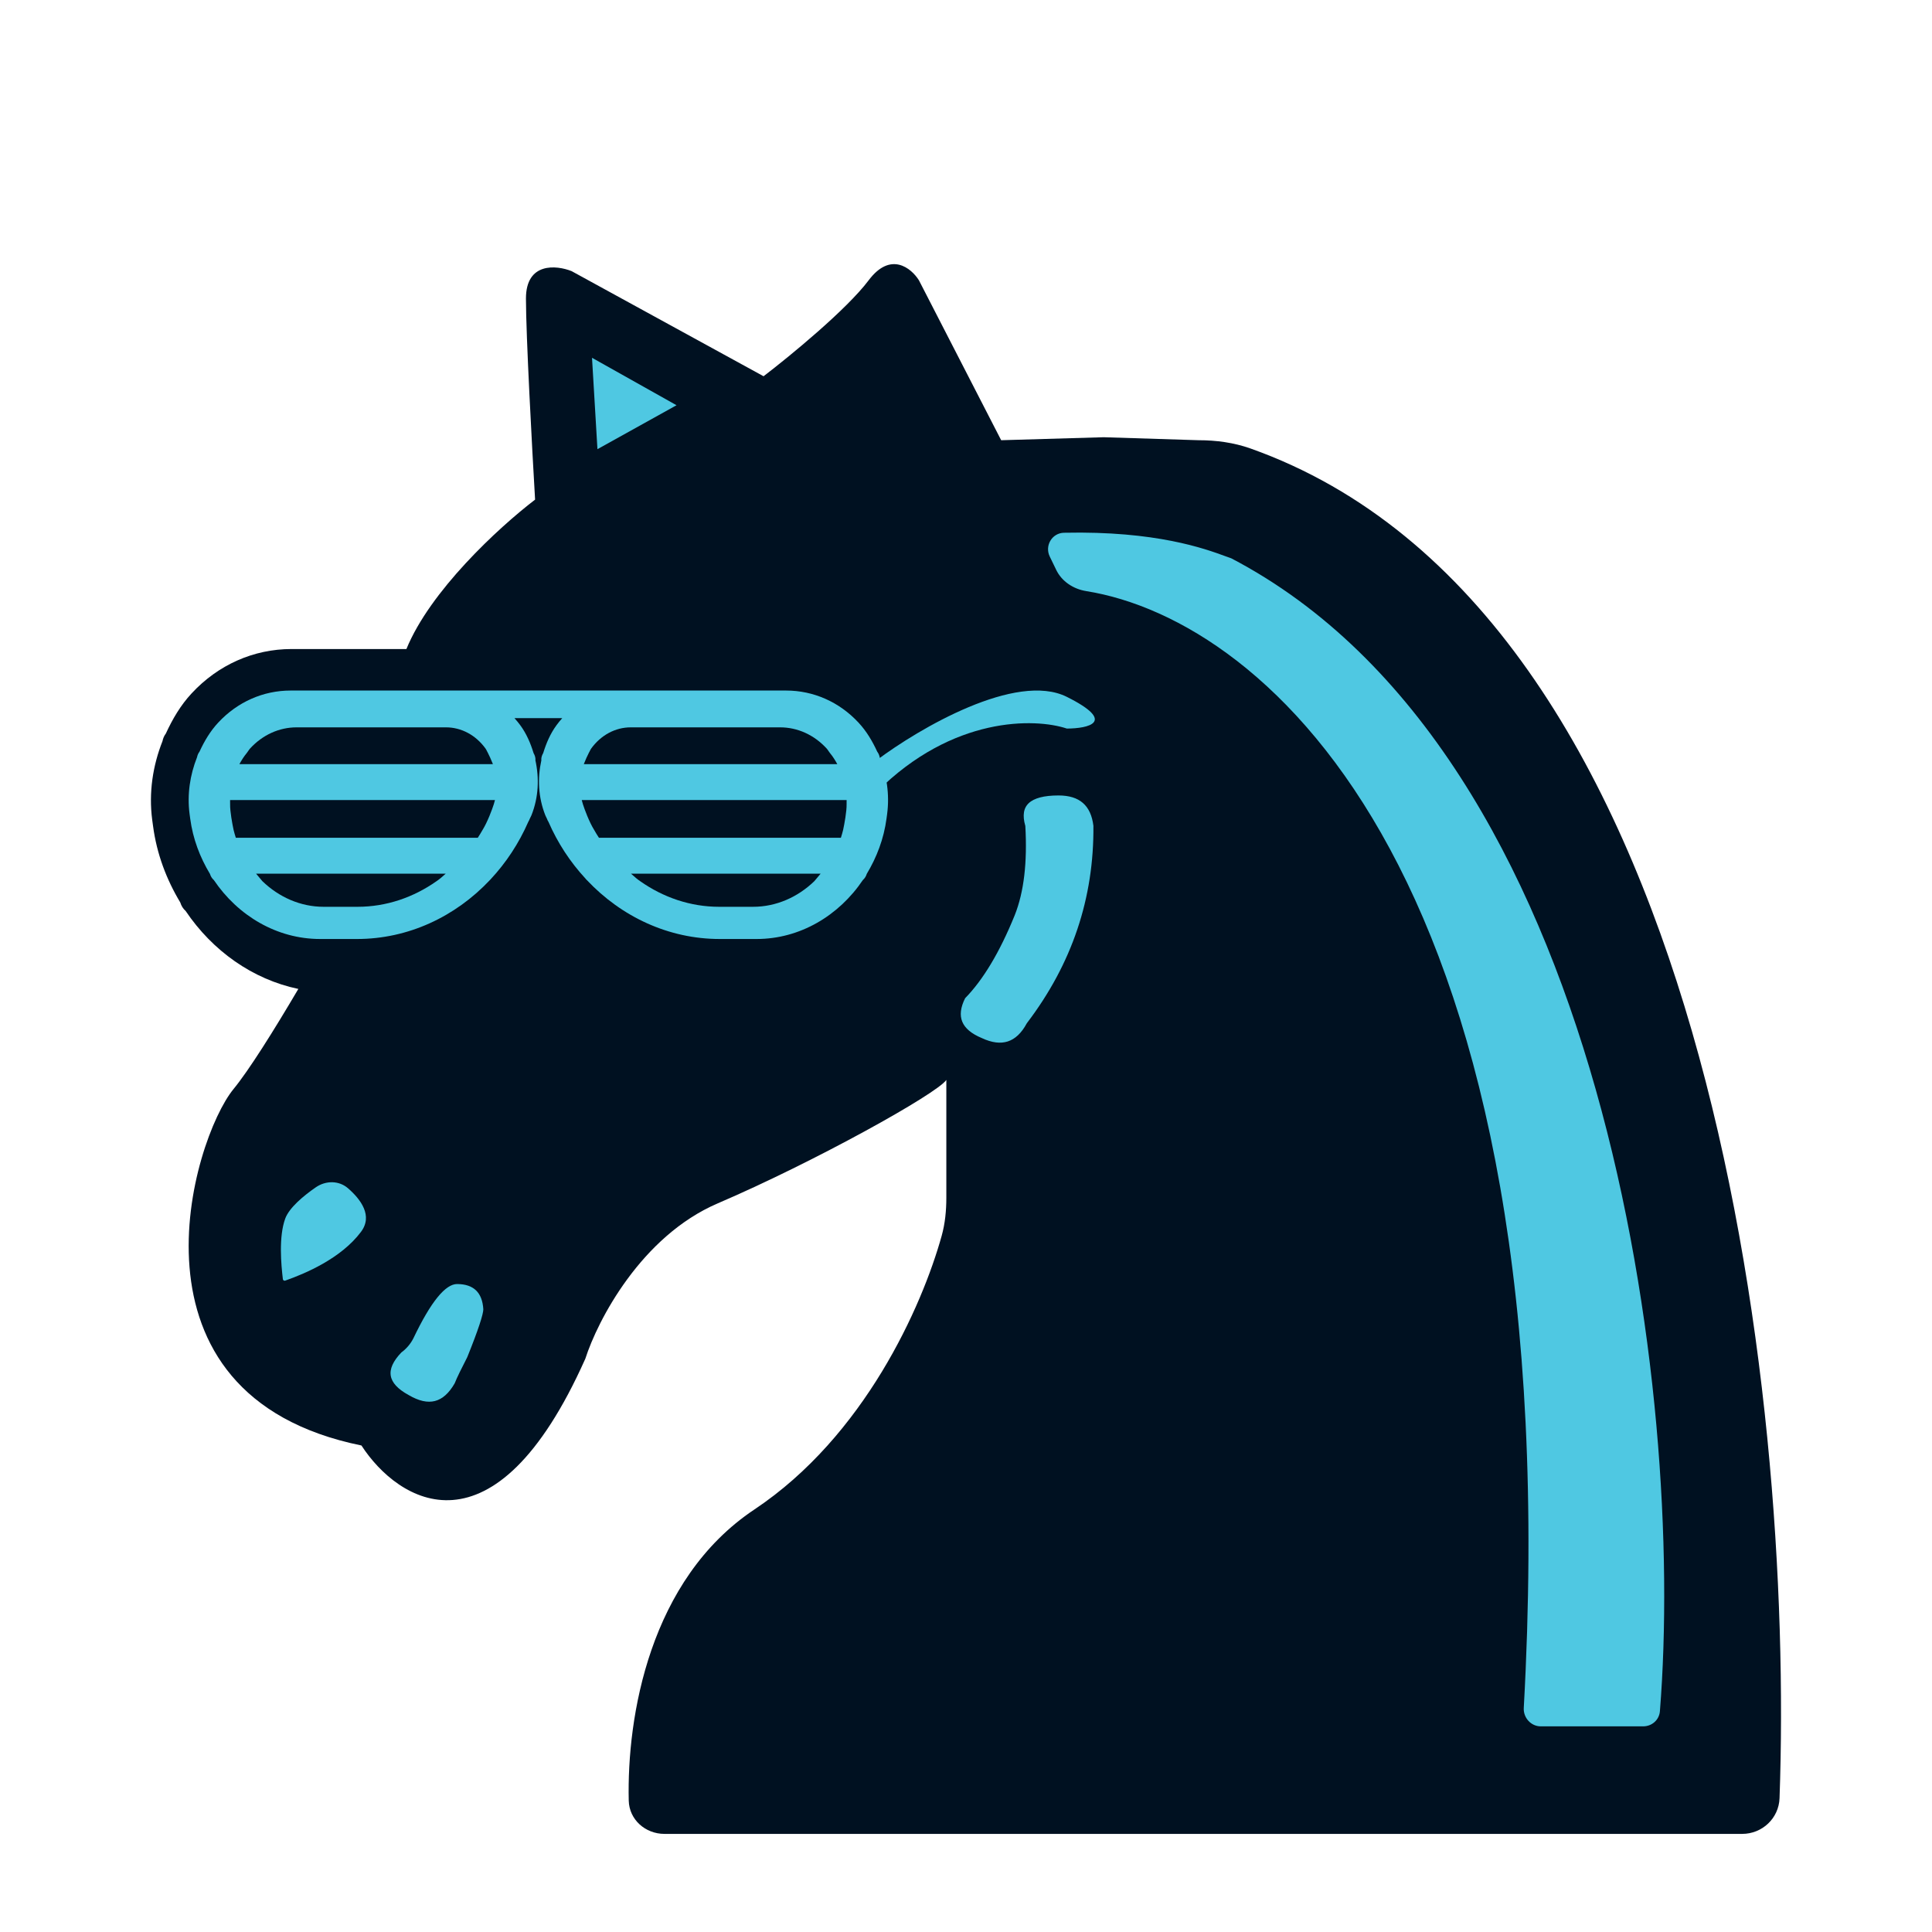
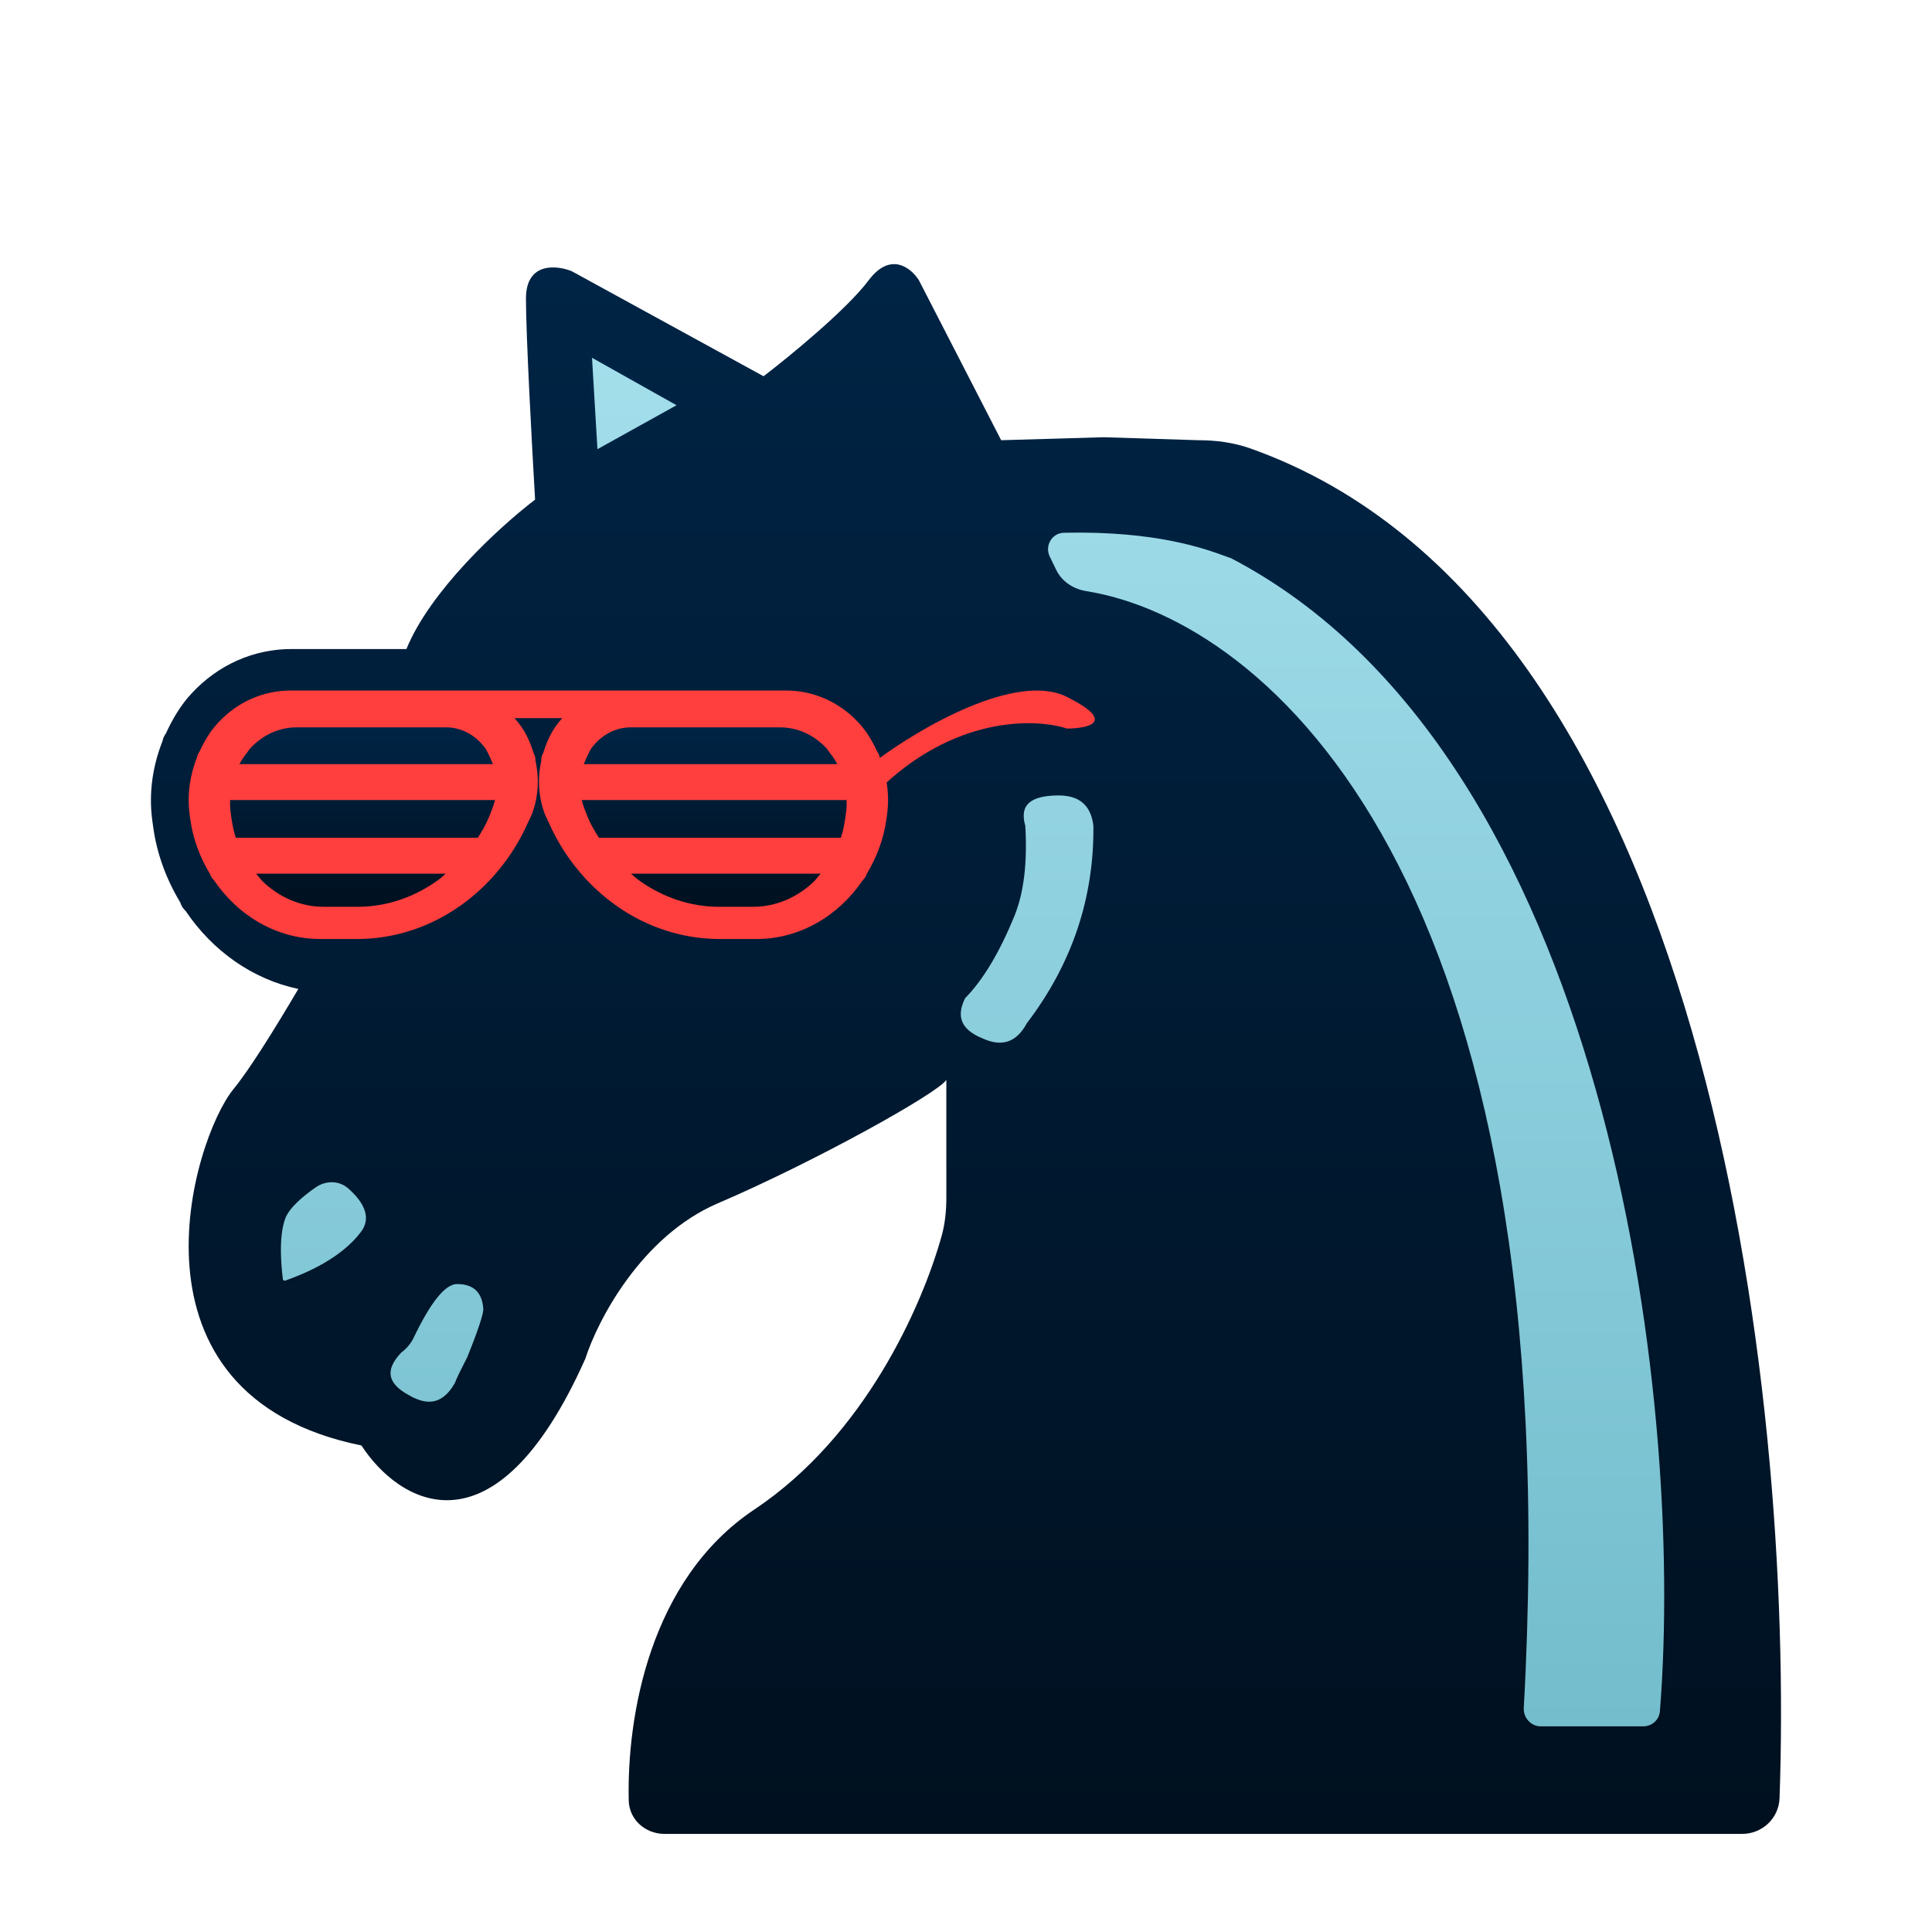
<svg xmlns="http://www.w3.org/2000/svg" width="512" height="512" viewBox="0 0 512 512" fill="none">
-   <path fill-rule="evenodd" clip-rule="evenodd" d="M250.789 286.194V317.391C250.789 320.803 250.469 324.207 249.555 327.493C244.339 346.248 229.083 380.587 199.93 400.023C172.092 418.582 166.107 455.015 166.624 477.18C166.742 482.232 171.032 486 176.084 486H461.695C467.013 486 471.408 481.858 471.597 476.543C475.449 368.362 452.541 161.851 331.368 118.845C326.977 117.287 322.291 116.662 317.632 116.662L292.497 115.87L265.321 116.662L243.524 74.279C241.505 71.05 236.016 66.529 230.203 74.279C224.391 82.029 209.214 94.462 202.351 99.709L151.492 71.857C147.455 70.243 139.382 69.435 139.382 79.123C139.382 88.811 140.997 118.68 141.804 132.404C131.921 139.982 113.97 156.648 107.705 172H77.247C67.226 172 57.822 176.166 50.794 183.739C47.865 186.884 45.715 190.554 43.946 194.406C43.499 194.994 43.212 195.661 43.062 196.409C40.495 202.911 39.388 210.008 40.336 217.268L40.559 218.897C41.539 226.338 44.148 233.122 47.768 239.15C48.045 240.03 48.503 240.809 49.195 241.415C56.287 251.949 66.909 259.54 79.064 262.076C72.493 273.227 66.016 283.563 61.882 288.616C50.984 301.937 30.398 369.749 95.788 383.07C105.476 398.005 130.906 414.312 155.125 360.062C158.354 349.971 169.898 327.609 190.242 318.89C215.672 307.991 248.367 289.827 250.789 286.194ZM75.763 339.843C81.003 338.004 90.664 333.959 96.052 326.774C99.54 322.124 95.97 317.49 92.556 314.526C89.962 312.274 86.222 312.289 83.397 314.245C80.154 316.491 76.227 319.716 75.111 322.786C73.312 327.734 74.008 335.192 74.464 339.029C74.539 339.655 75.168 340.052 75.763 339.843ZM156.336 93.932L157.877 119.859L180.314 107.394L156.336 93.932Z" fill="#001121" />
-   <path fill-rule="evenodd" clip-rule="evenodd" d="M232.478 199.205C232.803 199.638 233.019 200.12 233.12 200.662C234.981 205.359 235.788 210.494 235.098 215.732L234.937 216.925C234.225 222.31 232.325 227.219 229.706 231.579C229.506 232.216 229.173 232.78 228.671 233.218C222.297 242.671 211.99 248.845 200.51 248.845H190.736C177.239 248.845 164.738 243 155.529 233.24C155.392 233.124 155.29 232.997 155.182 232.865C155.161 232.839 155.14 232.813 155.119 232.787C151.14 228.478 147.81 223.451 145.338 217.774C145.175 217.526 145.044 217.262 144.951 216.977C144.889 216.829 144.817 216.688 144.745 216.549C144.664 216.392 144.583 216.236 144.518 216.069C142.618 211.269 142.417 206.222 143.475 201.437C143.475 201.412 143.468 201.388 143.46 201.365C143.452 201.341 143.444 201.317 143.444 201.291C143.444 200.661 143.654 200.098 143.954 199.579C144.75 196.982 145.817 194.458 147.477 192.19C147.949 191.539 148.467 190.91 149 190.317H136.345C136.878 190.91 137.387 191.538 137.881 192.197C139.542 194.465 140.609 196.988 141.405 199.586C141.698 200.098 141.907 200.661 141.907 201.291C141.907 201.316 141.899 201.339 141.891 201.363C141.883 201.387 141.876 201.411 141.876 201.437C142.935 206.222 142.741 211.262 140.849 216.033C140.778 216.214 140.689 216.386 140.6 216.557C140.525 216.702 140.45 216.847 140.386 216.998C140.292 217.269 140.168 217.51 140.022 217.751C137.488 223.553 134.081 228.674 130.002 233.042C129.979 233.064 129.959 233.086 129.94 233.108C129.92 233.13 129.901 233.152 129.878 233.174C120.659 242.977 108.135 248.845 94.607 248.845H84.834C73.352 248.845 63.046 242.671 56.671 233.227C56.169 232.788 55.837 232.225 55.636 231.588C53.009 227.226 51.117 222.317 50.405 216.933L50.244 215.755C49.556 210.502 50.359 205.366 52.221 200.662C52.33 200.12 52.538 199.638 52.863 199.213C54.146 196.425 55.706 193.77 57.831 191.494C62.93 186.014 69.752 183 77.023 183H208.311C215.588 183 222.411 186.014 227.51 191.494C229.635 193.77 231.195 196.425 232.478 199.205Z" fill="#4FC8E2" />
-   <path d="M232.323 201.474C243.523 193.074 269.282 177.955 282.722 184.675C296.161 191.394 288.322 193.074 282.722 193.075C274.322 190.275 252.482 189.715 232.323 209.874V201.474Z" fill="#4FC8E2" />
-   <path fill-rule="evenodd" clip-rule="evenodd" d="M158.726 222.02C158.281 221.343 157.854 220.648 157.45 219.93C156.145 217.832 154.925 214.527 154.479 213.136C154.363 212.767 154.259 212.395 154.166 212.021H224.364C224.369 212.392 224.366 212.764 224.357 213.136C224.407 214.948 223.765 218.42 223.438 219.93C223.261 220.639 223.064 221.336 222.844 222.02H158.726ZM167.217 231.531C168.157 232.383 169.025 233.11 169.646 233.517C175.785 237.844 182.997 240.31 190.591 240.31H199.569C205.702 240.31 211.415 237.756 215.809 233.517C216.256 233.001 216.851 232.298 217.476 231.531H167.217ZM221.896 202.51C221.345 201.492 220.685 200.446 219.935 199.548C219.801 199.382 219.683 199.205 219.564 199.028L219.564 199.027C219.407 198.792 219.249 198.556 219.055 198.346C215.732 194.739 211.354 192.755 206.733 192.755H167.155C163.08 192.755 159.264 194.8 156.674 198.367C156.523 198.577 156.412 198.807 156.301 199.038L156.301 199.039C156.218 199.211 156.134 199.383 156.034 199.548C155.683 200.23 155.167 201.332 154.711 202.51H221.896Z" fill="#001121" />
-   <path fill-rule="evenodd" clip-rule="evenodd" d="M118.124 231.531H67.864C68.489 232.298 69.084 233.001 69.531 233.517C73.925 237.756 79.638 240.31 85.771 240.31H94.749C102.343 240.31 109.555 237.844 115.694 233.517C116.315 233.11 117.183 232.382 118.124 231.531ZM127.89 219.93C127.486 220.647 127.06 221.343 126.615 222.02H62.496C62.276 221.336 62.079 220.639 61.902 219.93C61.575 218.42 60.933 214.948 60.983 213.136C60.974 212.764 60.971 212.392 60.976 212.021H131.174C131.081 212.395 130.977 212.767 130.861 213.136C130.415 214.527 129.195 217.832 127.89 219.93ZM130.629 202.51H63.444C63.995 201.492 64.655 200.446 65.405 199.548C65.539 199.382 65.657 199.205 65.776 199.027L65.776 199.027L65.776 199.027L65.776 199.027C65.933 198.792 66.091 198.556 66.285 198.346C69.608 194.739 73.986 192.755 78.607 192.755H118.185C122.26 192.755 126.076 194.8 128.666 198.367C128.817 198.577 128.928 198.807 129.039 199.039C129.122 199.211 129.206 199.383 129.306 199.548C129.656 200.23 130.173 201.332 130.629 202.51Z" fill="#001121" />
-   <path d="M156.336 93.932L157.877 119.859L180.314 107.394L156.336 93.932Z" fill="#4FC8E2" />
-   <path d="M124.286 359.868C122.711 362.945 121.571 365.225 120.95 366.81C117.789 372.333 113.582 373.39 108.049 370.136C102.091 366.893 101.386 362.862 106.039 358.033C107.333 357.096 108.384 355.863 109.106 354.438C113.759 344.698 117.706 339.786 121.126 339.786C125.778 339.786 128.317 342.242 128.586 346.977C128.586 348.387 127.188 352.687 124.286 359.868Z" fill="#4FC8E2" />
-   <path d="M272.544 271.439C284.564 255.648 290.449 238.105 290.263 218.801C289.569 213.102 286.325 210.304 280.523 210.304C272.637 210.304 269.57 213.195 271.228 218.977C271.756 228.458 270.886 236.261 268.43 242.405C264.472 252.145 260.089 259.43 255.354 264.248C252.722 269.429 254.297 273.201 260.006 275.563C265.446 278.112 269.653 276.796 272.544 271.439Z" fill="#4FC8E2" />
-   <path d="M435.453 458C438.031 458 440.185 456.102 440.39 453.533C447.104 369.491 426.2 199.56 326.5 147.5C326.073 147.358 325.552 147.166 324.929 146.938C319.508 144.947 306.439 140.148 281.958 140.685C278.404 140.763 276.198 144.509 277.746 147.709L279.449 151.229C281.025 154.484 284.221 156.573 287.792 157.145C335.213 164.746 415.514 232.633 403.316 452.597C403.157 455.475 405.435 458 408.318 458H435.453Z" fill="#4FC8E2" />
-   <path d="M75.763 339.843C81.003 338.005 90.663 333.959 96.052 326.774C99.54 322.124 95.97 317.49 92.556 314.527C89.962 312.274 86.221 312.289 83.397 314.245C80.154 316.491 76.227 319.716 75.111 322.786C73.312 327.734 74.008 335.193 74.464 339.029C74.539 339.655 75.168 340.052 75.763 339.843Z" fill="#4FC8E2" />
-   <path d="M156.336 93.932L157.877 119.859L180.314 107.394L156.336 93.932Z" stroke="#001121" />
-   <path d="M124.286 359.868C122.711 362.945 121.571 365.225 120.95 366.81C117.789 372.333 113.582 373.39 108.049 370.136C102.091 366.893 101.386 362.862 106.039 358.033C107.333 357.096 108.384 355.863 109.106 354.438C113.759 344.698 117.706 339.786 121.126 339.786C125.778 339.786 128.317 342.242 128.586 346.977C128.586 348.387 127.188 352.687 124.286 359.868Z" stroke="#001121" />
-   <path d="M272.544 271.439C284.564 255.648 290.449 238.105 290.263 218.801C289.569 213.102 286.325 210.304 280.523 210.304C272.637 210.304 269.57 213.195 271.228 218.977C271.756 228.458 270.886 236.261 268.43 242.405C264.472 252.145 260.089 259.43 255.354 264.248C252.722 269.429 254.297 273.201 260.006 275.563C265.446 278.112 269.653 276.796 272.544 271.439Z" stroke="#001121" />
-   <path d="M435.453 458C438.031 458 440.185 456.102 440.39 453.533C447.104 369.491 426.2 199.56 326.5 147.5C326.073 147.358 325.552 147.166 324.929 146.938C319.508 144.947 306.439 140.148 281.958 140.685C278.404 140.763 276.198 144.509 277.746 147.709L279.449 151.229C281.025 154.484 284.221 156.573 287.792 157.145C335.213 164.746 415.514 232.633 403.316 452.597C403.157 455.475 405.435 458 408.318 458H435.453Z" stroke="#001121" />
-   <path d="M75.763 339.843C81.003 338.005 90.663 333.959 96.052 326.774C99.54 322.124 95.97 317.49 92.556 314.527C89.962 312.274 86.221 312.289 83.397 314.245C80.154 316.491 76.227 319.716 75.111 322.786C73.312 327.734 74.008 335.193 74.464 339.029C74.539 339.655 75.168 340.052 75.763 339.843Z" stroke="#001121" />
+   <path fill-rule="evenodd" clip-rule="evenodd" d="M250.789 286.194V317.391C250.789 320.803 250.469 324.207 249.555 327.493C244.339 346.248 229.083 380.587 199.93 400.023C172.092 418.582 166.107 455.015 166.624 477.18C166.742 482.232 171.032 486 176.084 486H461.695C467.013 486 471.408 481.858 471.597 476.543C475.449 368.362 452.541 161.851 331.368 118.845C326.977 117.287 322.291 116.662 317.632 116.662L292.497 115.87L265.321 116.662L243.524 74.279C241.505 71.05 236.016 66.529 230.203 74.279C224.391 82.029 209.214 94.462 202.351 99.709L151.492 71.857C147.455 70.243 139.382 69.435 139.382 79.123C139.382 88.811 140.997 118.68 141.804 132.404C131.921 139.982 113.97 156.648 107.705 172H77.247C67.226 172 57.822 176.166 50.794 183.739C47.865 186.884 45.715 190.554 43.946 194.406C43.499 194.994 43.212 195.661 43.062 196.409C40.495 202.911 39.388 210.008 40.336 217.268L40.559 218.897C41.539 226.338 44.148 233.122 47.768 239.15C48.045 240.03 48.503 240.809 49.195 241.415C56.287 251.949 66.909 259.54 79.064 262.076C72.493 273.227 66.016 283.563 61.882 288.616C50.984 301.937 30.398 369.749 95.788 383.07C105.476 398.005 130.906 414.312 155.125 360.062C158.354 349.971 169.898 327.609 190.242 318.89C215.672 307.991 248.367 289.827 250.789 286.194ZM75.763 339.843C81.003 338.004 90.664 333.959 96.052 326.774C99.54 322.124 95.97 317.49 92.556 314.526C89.962 312.274 86.222 312.289 83.397 314.245C80.154 316.491 76.227 319.716 75.111 322.786C73.312 327.734 74.008 335.192 74.464 339.029C74.539 339.655 75.168 340.052 75.763 339.843ZM156.336 93.932L157.877 119.859L180.314 107.394L156.336 93.932Z" fill="url(#paint0_linear_483_149)" />
+   <path fill-rule="evenodd" clip-rule="evenodd" d="M232.478 199.205C232.803 199.638 233.019 200.12 233.12 200.662C234.981 205.359 235.788 210.494 235.098 215.732L234.937 216.925C234.225 222.31 232.325 227.219 229.706 231.579C229.506 232.216 229.173 232.78 228.671 233.218C222.297 242.671 211.99 248.845 200.51 248.845H190.736C177.239 248.845 164.738 243 155.529 233.24C155.392 233.124 155.29 232.997 155.182 232.865C155.161 232.839 155.14 232.813 155.119 232.787C151.14 228.478 147.81 223.451 145.338 217.774C145.175 217.526 145.044 217.262 144.951 216.977C144.889 216.829 144.817 216.688 144.745 216.549C144.664 216.392 144.583 216.236 144.518 216.069C142.618 211.269 142.417 206.222 143.475 201.437C143.475 201.412 143.468 201.388 143.46 201.365C143.452 201.341 143.444 201.317 143.444 201.291C143.444 200.661 143.654 200.098 143.954 199.579C144.75 196.982 145.817 194.458 147.477 192.19C147.949 191.539 148.467 190.91 149 190.317H136.345C136.878 190.91 137.387 191.538 137.881 192.197C139.542 194.465 140.609 196.988 141.405 199.586C141.698 200.098 141.907 200.661 141.907 201.291C141.907 201.316 141.899 201.339 141.891 201.363C141.883 201.387 141.876 201.411 141.876 201.437C142.935 206.222 142.741 211.262 140.849 216.033C140.778 216.214 140.689 216.386 140.6 216.557C140.525 216.702 140.45 216.847 140.386 216.998C140.292 217.269 140.168 217.51 140.022 217.751C137.488 223.553 134.081 228.674 130.002 233.042C129.979 233.064 129.959 233.086 129.94 233.108C129.92 233.13 129.901 233.152 129.878 233.174C120.659 242.977 108.135 248.845 94.607 248.845H84.834C73.352 248.845 63.046 242.671 56.671 233.227C56.169 232.788 55.837 232.225 55.636 231.588C53.009 227.226 51.117 222.317 50.405 216.933L50.244 215.755C49.556 210.502 50.359 205.366 52.221 200.662C52.33 200.12 52.538 199.638 52.863 199.213C54.146 196.425 55.706 193.77 57.831 191.494C62.93 186.014 69.752 183 77.023 183H208.311C215.588 183 222.411 186.014 227.51 191.494C229.635 193.77 231.195 196.425 232.478 199.205Z" fill="#FF3E3E" />
+   <path d="M232.323 201.474C243.523 193.074 269.282 177.955 282.722 184.675C296.161 191.394 288.322 193.074 282.722 193.075C274.322 190.275 252.482 189.715 232.323 209.874V201.474Z" fill="#FF3E3E" />
+   <path fill-rule="evenodd" clip-rule="evenodd" d="M158.726 222.02C158.281 221.343 157.854 220.648 157.45 219.93C156.145 217.832 154.925 214.527 154.479 213.136C154.363 212.767 154.259 212.395 154.166 212.021H224.364C224.369 212.392 224.366 212.764 224.357 213.136C224.407 214.948 223.765 218.42 223.438 219.93C223.261 220.639 223.064 221.336 222.844 222.02H158.726ZM167.217 231.531C168.157 232.383 169.025 233.11 169.646 233.517C175.785 237.844 182.997 240.31 190.591 240.31H199.569C205.702 240.31 211.415 237.756 215.809 233.517C216.256 233.001 216.851 232.298 217.476 231.531H167.217ZM221.896 202.51C221.345 201.492 220.685 200.446 219.935 199.548C219.801 199.382 219.683 199.205 219.564 199.028L219.564 199.027C219.407 198.792 219.249 198.556 219.055 198.346C215.732 194.739 211.354 192.755 206.733 192.755H167.155C163.08 192.755 159.264 194.8 156.674 198.367C156.523 198.577 156.412 198.807 156.301 199.038L156.301 199.039C156.218 199.211 156.134 199.383 156.034 199.548C155.683 200.23 155.167 201.332 154.711 202.51H221.896Z" fill="url(#paint1_linear_483_149)" />
+   <path fill-rule="evenodd" clip-rule="evenodd" d="M118.124 231.531H67.864C68.489 232.298 69.084 233.001 69.531 233.517C73.925 237.756 79.638 240.31 85.771 240.31H94.749C102.343 240.31 109.555 237.844 115.694 233.517C116.315 233.11 117.183 232.382 118.124 231.531ZM127.89 219.93C127.486 220.647 127.06 221.343 126.615 222.02H62.496C62.276 221.336 62.079 220.639 61.902 219.93C61.575 218.42 60.933 214.948 60.983 213.136C60.974 212.764 60.971 212.392 60.976 212.021H131.174C131.081 212.395 130.977 212.767 130.861 213.136C130.415 214.527 129.195 217.832 127.89 219.93ZM130.629 202.51H63.444C63.995 201.492 64.655 200.446 65.405 199.548C65.539 199.382 65.657 199.205 65.776 199.027L65.776 199.027L65.776 199.027L65.776 199.027C65.933 198.792 66.091 198.556 66.285 198.346C69.608 194.739 73.986 192.755 78.607 192.755H118.185C122.26 192.755 126.076 194.8 128.666 198.367C128.817 198.577 128.928 198.807 129.039 199.039C129.122 199.211 129.206 199.383 129.305 199.548C129.656 200.23 130.173 201.332 130.629 202.51Z" fill="url(#paint2_linear_483_149)" />
+   <path d="M156.336 93.932L157.877 119.859L180.314 107.394L156.336 93.932Z" fill="url(#paint3_linear_483_149)" />
+   <path d="M124.286 359.868C122.711 362.945 121.571 365.225 120.95 366.81C117.789 372.333 113.582 373.39 108.049 370.136C102.091 366.893 101.386 362.862 106.039 358.033C107.333 357.096 108.384 355.863 109.106 354.438C113.759 344.698 117.706 339.786 121.126 339.786C125.778 339.786 128.317 342.242 128.586 346.977C128.586 348.387 127.188 352.687 124.286 359.868Z" fill="url(#paint4_linear_483_149)" />
+   <path d="M272.544 271.439C284.564 255.648 290.449 238.105 290.263 218.801C289.569 213.102 286.325 210.304 280.523 210.304C272.637 210.304 269.57 213.195 271.228 218.977C271.756 228.458 270.886 236.261 268.43 242.405C264.472 252.145 260.089 259.43 255.354 264.248C252.722 269.429 254.297 273.201 260.006 275.563C265.446 278.112 269.653 276.796 272.544 271.439Z" fill="url(#paint5_linear_483_149)" />
+   <path d="M435.453 458C438.031 458 440.185 456.102 440.39 453.533C447.104 369.491 426.2 199.56 326.5 147.5C326.073 147.358 325.552 147.166 324.929 146.938C319.508 144.947 306.439 140.148 281.958 140.685C278.404 140.763 276.198 144.509 277.746 147.709L279.449 151.229C281.025 154.484 284.221 156.573 287.792 157.145C335.213 164.746 415.514 232.633 403.316 452.597C403.157 455.475 405.435 458 408.318 458H435.453Z" fill="url(#paint6_linear_483_149)" />
+   <path d="M75.763 339.843C81.003 338.005 90.663 333.959 96.052 326.774C99.54 322.124 95.97 317.49 92.556 314.527C89.962 312.274 86.221 312.289 83.397 314.245C80.154 316.491 76.227 319.716 75.111 322.786C73.312 327.734 74.008 335.193 74.464 339.029C74.539 339.655 75.168 340.052 75.763 339.843Z" fill="url(#paint7_linear_483_149)" />
+   <path d="M156.336 93.932L157.877 119.859L180.314 107.394L156.336 93.932Z" stroke="url(#paint8_linear_483_149)" />
+   <path d="M124.286 359.868C122.711 362.945 121.571 365.225 120.95 366.81C117.789 372.333 113.582 373.39 108.049 370.136C102.091 366.893 101.386 362.862 106.039 358.033C107.333 357.096 108.384 355.863 109.106 354.438C113.759 344.698 117.706 339.786 121.126 339.786C125.778 339.786 128.317 342.242 128.586 346.977C128.586 348.387 127.188 352.687 124.286 359.868Z" stroke="url(#paint9_linear_483_149)" />
+   <path d="M272.544 271.439C284.564 255.648 290.449 238.105 290.263 218.801C289.569 213.102 286.325 210.304 280.523 210.304C272.637 210.304 269.57 213.195 271.228 218.977C271.756 228.458 270.886 236.261 268.43 242.405C264.472 252.145 260.089 259.43 255.354 264.248C252.722 269.429 254.297 273.201 260.006 275.563C265.446 278.112 269.653 276.796 272.544 271.439Z" stroke="url(#paint10_linear_483_149)" />
+   <path d="M435.453 458C438.031 458 440.185 456.102 440.39 453.533C447.104 369.491 426.2 199.56 326.5 147.5C326.073 147.358 325.552 147.166 324.929 146.938C319.508 144.947 306.439 140.148 281.958 140.685C278.404 140.763 276.198 144.509 277.746 147.709L279.449 151.229C281.025 154.484 284.221 156.573 287.792 157.145C335.213 164.746 415.514 232.633 403.316 452.597C403.157 455.475 405.435 458 408.318 458H435.453Z" stroke="url(#paint11_linear_483_149)" />
+   <path d="M75.763 339.843C81.003 338.005 90.663 333.959 96.052 326.774C99.54 322.124 95.97 317.49 92.556 314.527C89.962 312.274 86.221 312.289 83.397 314.245C80.154 316.491 76.227 319.716 75.111 322.786C73.312 327.734 74.008 335.193 74.464 339.029C74.539 339.655 75.168 340.052 75.763 339.843Z" stroke="url(#paint12_linear_483_149)" />
+   <defs>
+     <linearGradient id="paint0_linear_483_149" x1="255.995" y1="70" x2="255.995" y2="486" gradientUnits="userSpaceOnUse">
+       <stop stop-color="#002445" />
+       <stop offset="1" stop-color="#00101F" />
+     </linearGradient>
+     <linearGradient id="paint1_linear_483_149" x1="189.266" y1="192.755" x2="189.266" y2="240.31" gradientUnits="userSpaceOnUse">
+       <stop stop-color="#002445" />
+       <stop offset="1" stop-color="#00101F" />
+     </linearGradient>
+     <linearGradient id="paint2_linear_483_149" x1="96.074" y1="192.755" x2="96.074" y2="240.31" gradientUnits="userSpaceOnUse">
+       <stop stop-color="#002445" />
+       <stop offset="1" stop-color="#00101F" />
+     </linearGradient>
+     <linearGradient id="paint3_linear_483_149" x1="257.738" y1="93.932" x2="257.738" y2="458" gradientUnits="userSpaceOnUse">
+       <stop stop-color="#A3DEEB" />
+       <stop offset="1" stop-color="#73BDCD" />
+     </linearGradient>
+     <linearGradient id="paint4_linear_483_149" x1="257.738" y1="93.932" x2="257.738" y2="458" gradientUnits="userSpaceOnUse">
+       <stop stop-color="#A3DEEB" />
+       <stop offset="1" stop-color="#73BDCD" />
+     </linearGradient>
+     <linearGradient id="paint5_linear_483_149" x1="257.738" y1="93.932" x2="257.738" y2="458" gradientUnits="userSpaceOnUse">
+       <stop stop-color="#A3DEEB" />
+       <stop offset="1" stop-color="#73BDCD" />
+     </linearGradient>
+     <linearGradient id="paint6_linear_483_149" x1="257.738" y1="93.932" x2="257.738" y2="458" gradientUnits="userSpaceOnUse">
+       <stop stop-color="#A3DEEB" />
+       <stop offset="1" stop-color="#73BDCD" />
+     </linearGradient>
+     <linearGradient id="paint7_linear_483_149" x1="257.738" y1="93.932" x2="257.738" y2="458" gradientUnits="userSpaceOnUse">
+       <stop stop-color="#A3DEEB" />
+       <stop offset="1" stop-color="#73BDCD" />
+     </linearGradient>
+     <linearGradient id="paint8_linear_483_149" x1="257.738" y1="93.932" x2="257.738" y2="458" gradientUnits="userSpaceOnUse">
+       <stop stop-color="#002445" />
+       <stop offset="1" stop-color="#00101F" />
+     </linearGradient>
+     <linearGradient id="paint9_linear_483_149" x1="257.738" y1="93.932" x2="257.738" y2="458" gradientUnits="userSpaceOnUse">
+       <stop stop-color="#002445" />
+       <stop offset="1" stop-color="#00101F" />
+     </linearGradient>
+     <linearGradient id="paint10_linear_483_149" x1="257.738" y1="93.932" x2="257.738" y2="458" gradientUnits="userSpaceOnUse">
+       <stop stop-color="#002445" />
+       <stop offset="1" stop-color="#00101F" />
+     </linearGradient>
+     <linearGradient id="paint11_linear_483_149" x1="257.738" y1="93.932" x2="257.738" y2="458" gradientUnits="userSpaceOnUse">
+       <stop stop-color="#002445" />
+       <stop offset="1" stop-color="#00101F" />
+     </linearGradient>
+     <linearGradient id="paint12_linear_483_149" x1="257.738" y1="93.932" x2="257.738" y2="458" gradientUnits="userSpaceOnUse">
+       <stop stop-color="#002445" />
+       <stop offset="1" stop-color="#00101F" />
+     </linearGradient>
+   </defs>
</svg>
